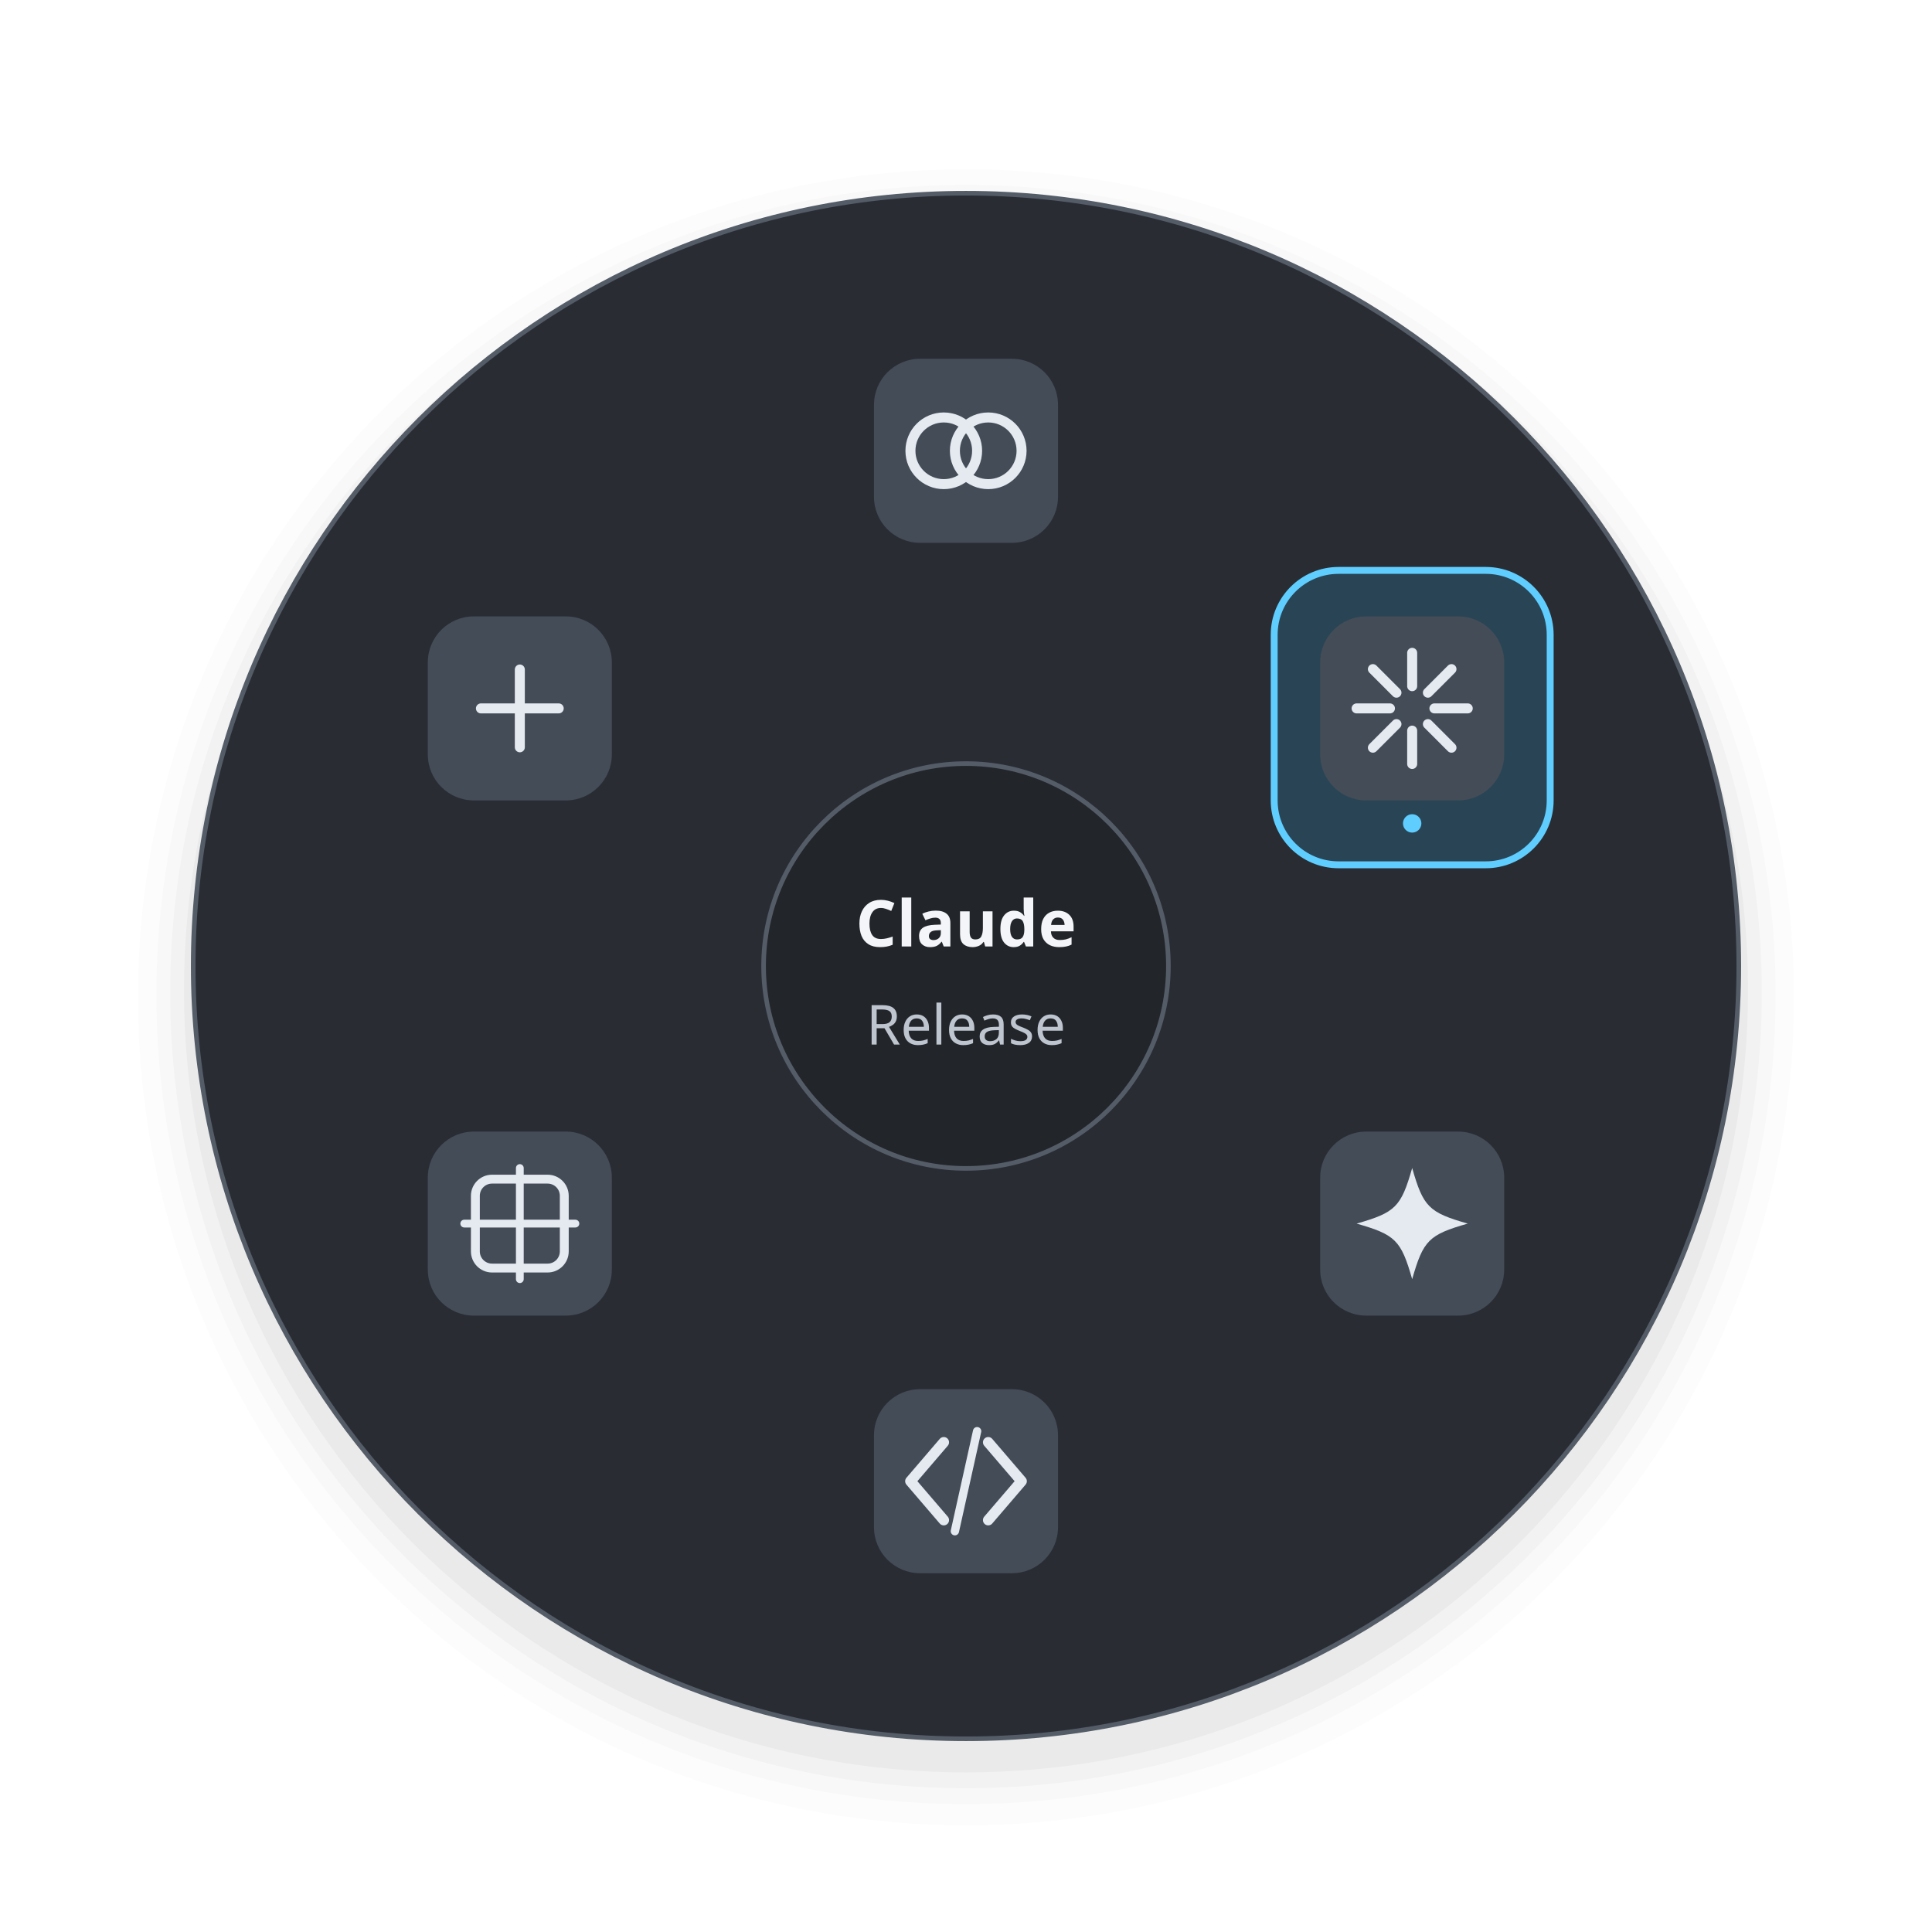
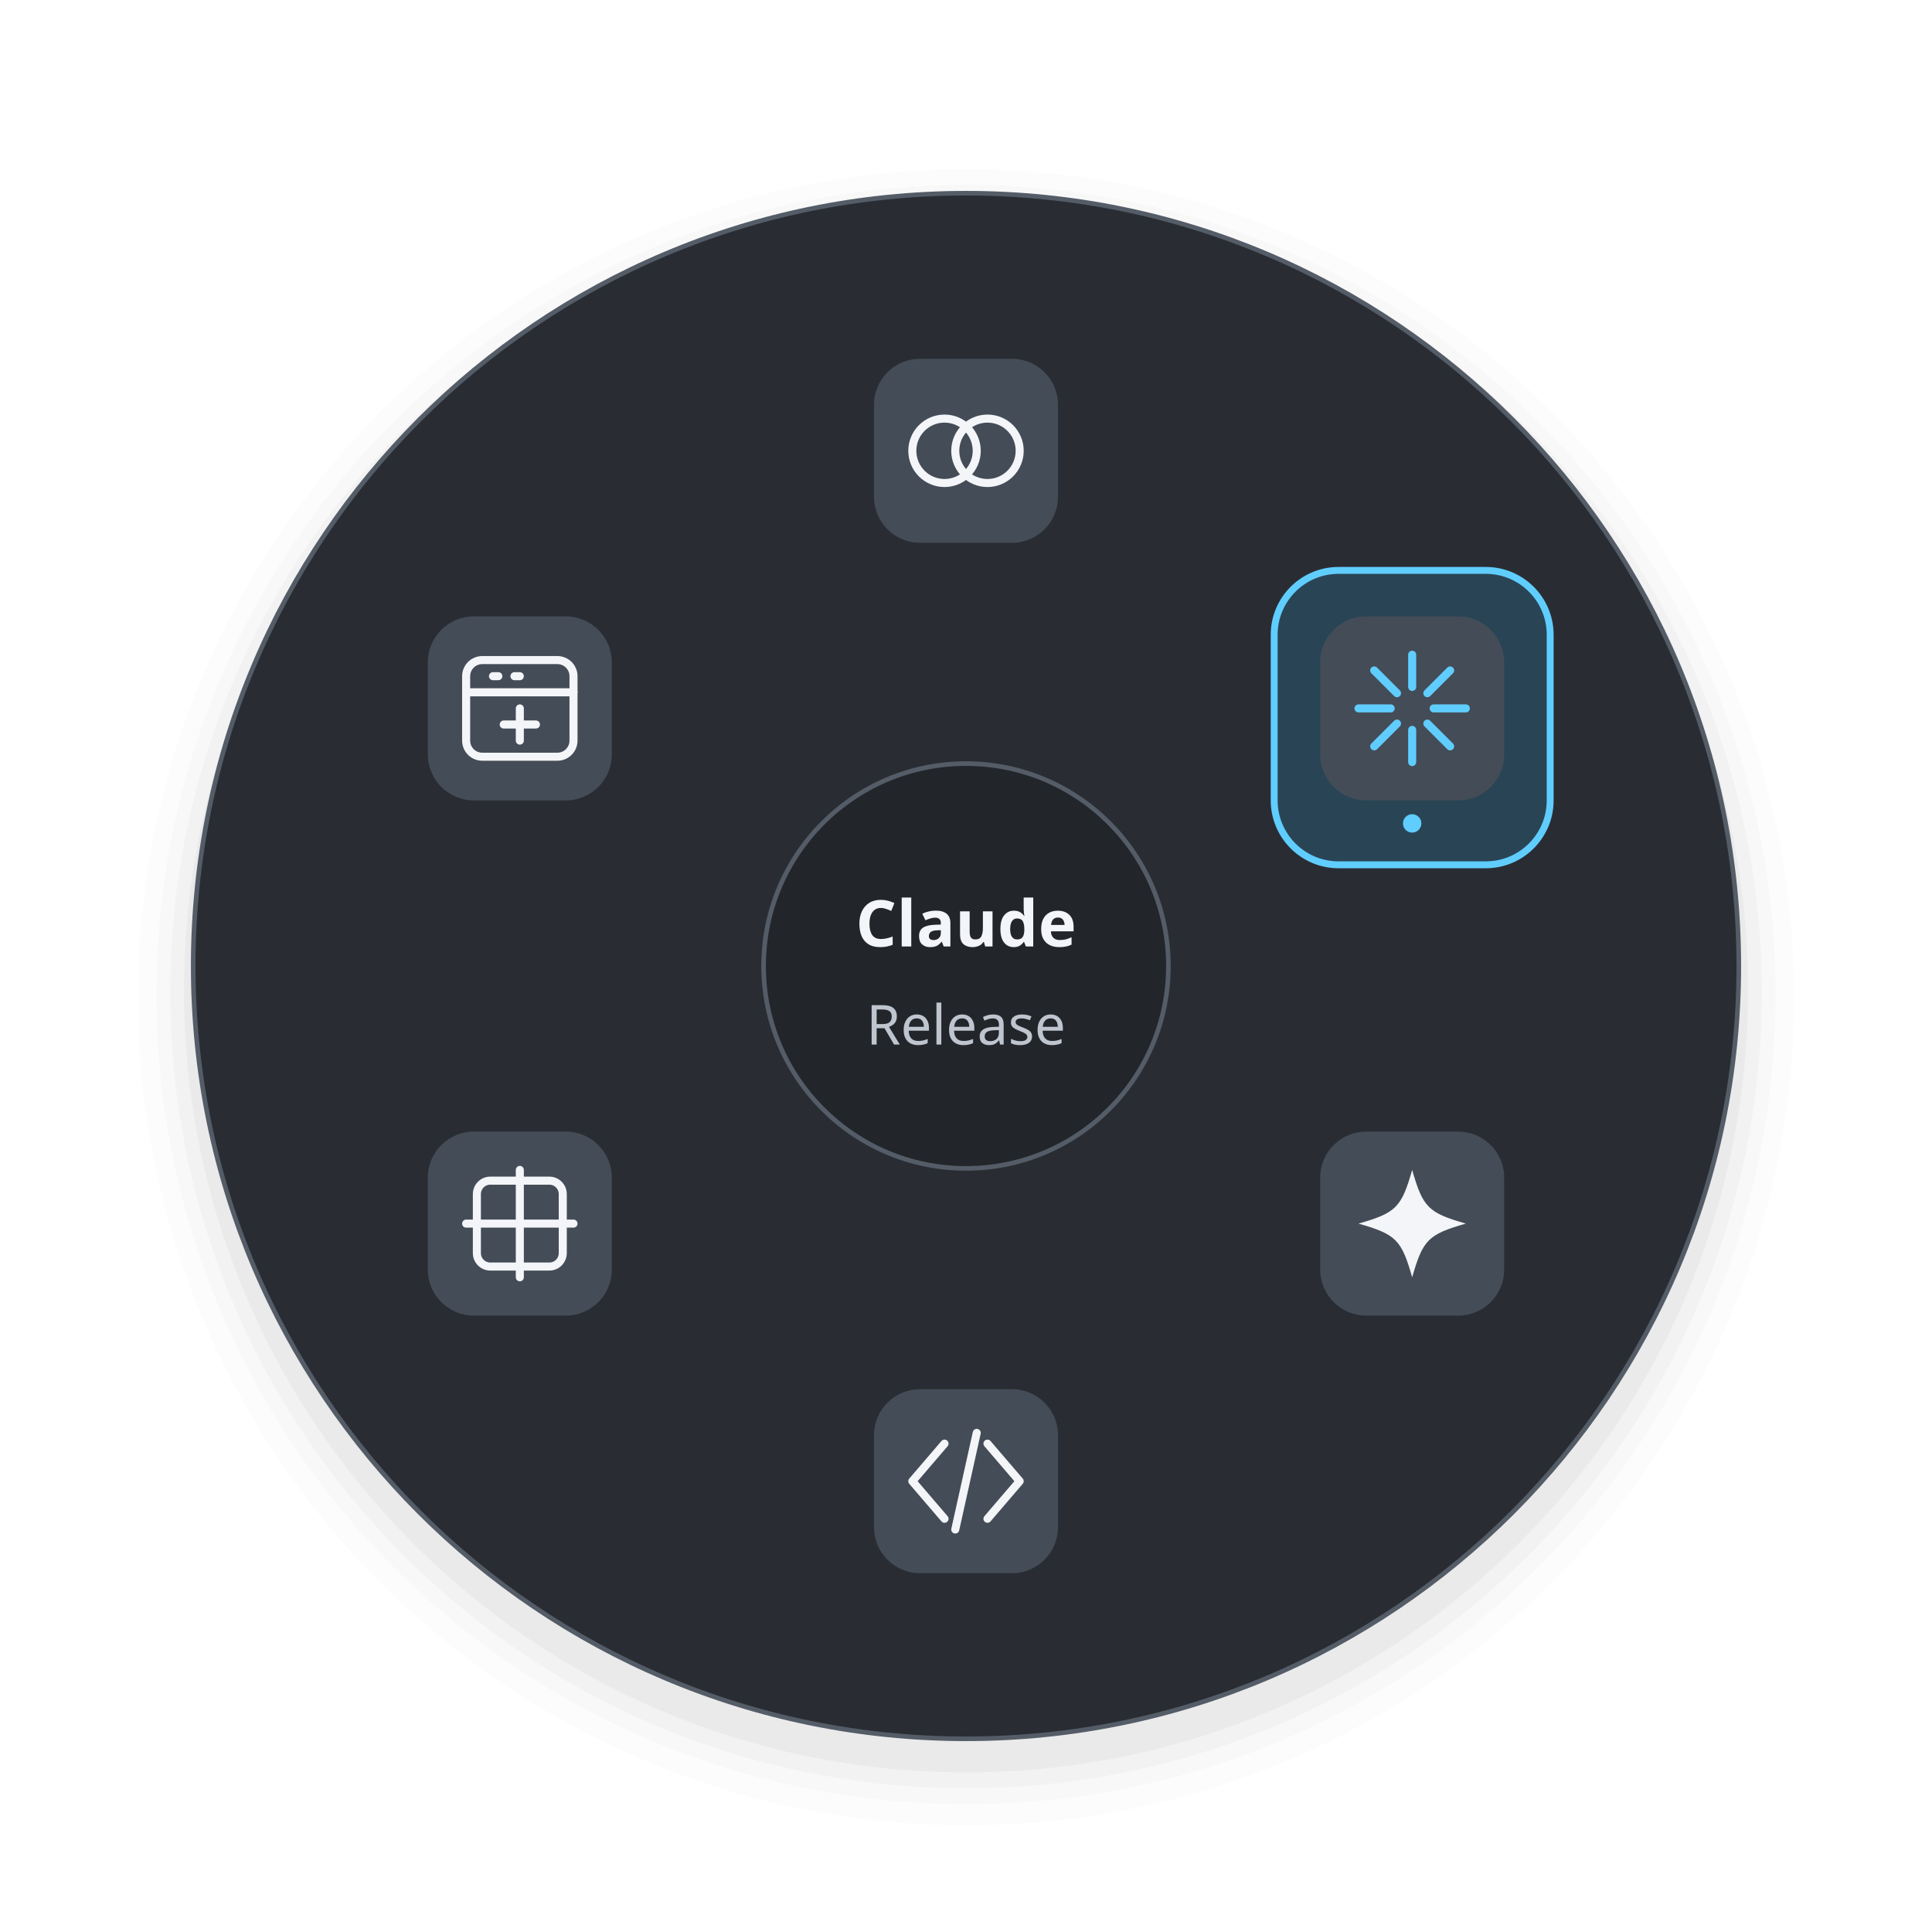
<svg xmlns="http://www.w3.org/2000/svg" width="420" height="420" viewBox="0 0 420 420" role="img">
  <g transform="translate(210 210) scale(1)">
    <circle cx="0" cy="6.8" r="180" fill="#000000" stroke="none" stroke-width="1" stroke-linejoin="round" stroke-linecap="round" opacity="0.012" />
    <circle cx="0" cy="6.2" r="176" fill="#000000" stroke="none" stroke-width="1" stroke-linejoin="round" stroke-linecap="round" opacity="0.019" />
    <circle cx="0" cy="5.75" r="173" fill="#000000" stroke="none" stroke-width="1" stroke-linejoin="round" stroke-linecap="round" opacity="0.026" />
    <circle cx="0" cy="5.3" r="170" fill="#000000" stroke="none" stroke-width="1" stroke-linejoin="round" stroke-linecap="round" opacity="0.034" />
    <circle cx="0" cy="0" r="168" fill="#292D33" stroke="#545C67" stroke-width="1" stroke-linejoin="round" stroke-linecap="round" opacity="1" />
    <rect x="-20" y="-132" width="40" height="40" rx="10" fill="#444C57" stroke="none" stroke-width="1" stroke-linejoin="round" stroke-linecap="round" opacity="1" />
-     <g transform="translate(0 -112) scale(1.208)">
-       <circle cx="-4" cy="0" r="6" fill="none" stroke="#E5EAF0" stroke-width="1.8" stroke-linejoin="round" stroke-linecap="round" opacity="1" />
-       <circle cx="4" cy="0" r="6" fill="none" stroke="#E5EAF0" stroke-width="1.8" stroke-linejoin="round" stroke-linecap="round" opacity="1" />
+     <g transform="translate(0 -112) scale(1.167)">
+       <circle cx="-4" cy="0" r="6" fill="none" stroke="#F3F5F8" stroke-width="1.5" stroke-linejoin="round" stroke-linecap="round" opacity="1" />
+       <circle cx="4" cy="0" r="6" fill="none" stroke="#F3F5F8" stroke-width="1.5" stroke-linejoin="round" stroke-linecap="round" opacity="1" />
    </g>
    <rect x="66.995" y="-86" width="60" height="64" rx="14" fill="#294555" stroke="#60CDFF" stroke-width="1.5" stroke-linejoin="round" stroke-linecap="round" opacity="1" />
    <circle cx="96.995" cy="-31" r="2" fill="#60CDFF" stroke="none" stroke-width="1" stroke-linejoin="round" stroke-linecap="round" opacity="1" />
    <rect x="76.995" y="-76" width="40" height="40" rx="10" fill="#444C57" stroke="none" stroke-width="1" stroke-linejoin="round" stroke-linecap="round" opacity="1" />
-     <g transform="translate(96.995 -56) scale(1.208)">
-       <path d="M4 0 L10 0" fill="none" stroke="#E5EAF0" stroke-width="1.8" stroke-linejoin="round" stroke-linecap="round" opacity="1" />
-       <path d="M2.828 2.828 L7.071 7.071" fill="none" stroke="#E5EAF0" stroke-width="1.8" stroke-linejoin="round" stroke-linecap="round" opacity="1" />
-       <path d="M0 4 L0 10" fill="none" stroke="#E5EAF0" stroke-width="1.8" stroke-linejoin="round" stroke-linecap="round" opacity="1" />
-       <path d="M-2.828 2.828 L-7.071 7.071" fill="none" stroke="#E5EAF0" stroke-width="1.8" stroke-linejoin="round" stroke-linecap="round" opacity="1" />
-       <path d="M-4 0 L-10 0" fill="none" stroke="#E5EAF0" stroke-width="1.8" stroke-linejoin="round" stroke-linecap="round" opacity="1" />
-       <path d="M-2.828 -2.828 L-7.071 -7.071" fill="none" stroke="#E5EAF0" stroke-width="1.8" stroke-linejoin="round" stroke-linecap="round" opacity="1" />
-       <path d="M-0 -4 L-0 -10" fill="none" stroke="#E5EAF0" stroke-width="1.8" stroke-linejoin="round" stroke-linecap="round" opacity="1" />
-       <path d="M2.828 -2.828 L7.071 -7.071" fill="none" stroke="#E5EAF0" stroke-width="1.8" stroke-linejoin="round" stroke-linecap="round" opacity="1" />
+     <g transform="translate(96.995 -56) scale(1.167)">
+       <path d="M4 0 L10 0" fill="none" stroke="#60CDFF" stroke-width="1.5" stroke-linejoin="round" stroke-linecap="round" opacity="1" />
+       <path d="M2.828 2.828 L7.071 7.071" fill="none" stroke="#60CDFF" stroke-width="1.5" stroke-linejoin="round" stroke-linecap="round" opacity="1" />
+       <path d="M0 4 L0 10" fill="none" stroke="#60CDFF" stroke-width="1.5" stroke-linejoin="round" stroke-linecap="round" opacity="1" />
+       <path d="M-2.828 2.828 L-7.071 7.071" fill="none" stroke="#60CDFF" stroke-width="1.5" stroke-linejoin="round" stroke-linecap="round" opacity="1" />
+       <path d="M-4 0 L-10 0" fill="none" stroke="#60CDFF" stroke-width="1.5" stroke-linejoin="round" stroke-linecap="round" opacity="1" />
+       <path d="M-2.828 -2.828 L-7.071 -7.071" fill="none" stroke="#60CDFF" stroke-width="1.5" stroke-linejoin="round" stroke-linecap="round" opacity="1" />
+       <path d="M-0 -4 L-0 -10" fill="none" stroke="#60CDFF" stroke-width="1.5" stroke-linejoin="round" stroke-linecap="round" opacity="1" />
+       <path d="M2.828 -2.828 L7.071 -7.071" fill="none" stroke="#60CDFF" stroke-width="1.5" stroke-linejoin="round" stroke-linecap="round" opacity="1" />
    </g>
    <rect x="76.995" y="36" width="40" height="40" rx="10" fill="#444C57" stroke="none" stroke-width="1" stroke-linejoin="round" stroke-linecap="round" opacity="1" />
-     <g transform="translate(96.995 56) scale(1.208)">
-       <path d="M0 -10 C2 -3 3 -2 10 0 C3 2 2 3 0 10 C-2 3 -3 2 -10 0 C-3 -2 -2 -3 0 -10 Z" fill="#E5EAF0" stroke="none" stroke-width="1" stroke-linejoin="round" stroke-linecap="round" opacity="1" />
+     <g transform="translate(96.995 56) scale(1.167)">
+       <path d="M0 -10 C2 -3 3 -2 10 0 C3 2 2 3 0 10 C-2 3 -3 2 -10 0 C-3 -2 -2 -3 0 -10 Z" fill="#F3F5F8" stroke="none" stroke-width="1" stroke-linejoin="round" stroke-linecap="round" opacity="1" />
    </g>
    <rect x="-20" y="92" width="40" height="40" rx="10" fill="#444C57" stroke="none" stroke-width="1" stroke-linejoin="round" stroke-linecap="round" opacity="1" />
-     <g transform="translate(0 112) scale(1.208)">
-       <path d="M-4 -7 L-10 0 L-4 7" fill="none" stroke="#E5EAF0" stroke-width="1.9" stroke-linejoin="round" stroke-linecap="round" opacity="1" />
-       <path d="M4 -7 L10 0 L4 7" fill="none" stroke="#E5EAF0" stroke-width="1.9" stroke-linejoin="round" stroke-linecap="round" opacity="1" />
-       <path d="M2 -9 L-2 9" fill="none" stroke="#E5EAF0" stroke-width="1.5" stroke-linejoin="round" stroke-linecap="round" opacity="1" />
+     <g transform="translate(0 112) scale(1.167)">
+       <path d="M-4 -7 L-10 0 L-4 7" fill="none" stroke="#F3F5F8" stroke-width="1.5" stroke-linejoin="round" stroke-linecap="round" opacity="1" />
+       <path d="M4 -7 L10 0 L4 7" fill="none" stroke="#F3F5F8" stroke-width="1.5" stroke-linejoin="round" stroke-linecap="round" opacity="1" />
+       <path d="M2 -9 L-2 9" fill="none" stroke="#F3F5F8" stroke-width="1.5" stroke-linejoin="round" stroke-linecap="round" opacity="1" />
    </g>
    <rect x="-116.995" y="36" width="40" height="40" rx="10" fill="#444C57" stroke="none" stroke-width="1" stroke-linejoin="round" stroke-linecap="round" opacity="1" />
-     <g transform="translate(-96.995 56) scale(1.208)">
-       <rect x="-8" y="-8" width="16" height="16" rx="3" fill="none" stroke="#E5EAF0" stroke-width="1.6" stroke-linejoin="round" stroke-linecap="round" opacity="1" />
-       <path d="M0 -10 L0 10" fill="none" stroke="#E5EAF0" stroke-width="1.4" stroke-linejoin="round" stroke-linecap="round" opacity="1" />
-       <path d="M-10 0 L10 0" fill="none" stroke="#E5EAF0" stroke-width="1.4" stroke-linejoin="round" stroke-linecap="round" opacity="1" />
+     <g transform="translate(-96.995 56) scale(1.167)">
+       <rect x="-8" y="-8" width="16" height="16" rx="2.5" fill="none" stroke="#F3F5F8" stroke-width="1.5" stroke-linejoin="round" stroke-linecap="round" opacity="1" />
+       <path d="M0 -10 L0 10" fill="none" stroke="#F3F5F8" stroke-width="1.5" stroke-linejoin="round" stroke-linecap="round" opacity="1" />
+       <path d="M-10 0 L10 0" fill="none" stroke="#F3F5F8" stroke-width="1.5" stroke-linejoin="round" stroke-linecap="round" opacity="1" />
    </g>
    <rect x="-116.995" y="-76" width="40" height="40" rx="10" fill="#444C57" stroke="none" stroke-width="1" stroke-linejoin="round" stroke-linecap="round" opacity="1" />
-     <g transform="translate(-96.995 -56) scale(1.208)">
-       <path d="M-7 0 L7 0" fill="none" stroke="#E5EAF0" stroke-width="1.8" stroke-linejoin="round" stroke-linecap="round" opacity="1" />
-       <path d="M0 -7 L0 7" fill="none" stroke="#E5EAF0" stroke-width="1.8" stroke-linejoin="round" stroke-linecap="round" opacity="1" />
+     <g transform="translate(-96.995 -56) scale(1.167)">
+       <rect x="-10" y="-9" width="20" height="18" rx="3" fill="none" stroke="#F3F5F8" stroke-width="1.5" stroke-linejoin="round" stroke-linecap="round" opacity="1" />
+       <path d="M-10 -3 L10 -3" fill="none" stroke="#F3F5F8" stroke-width="1.5" stroke-linejoin="round" stroke-linecap="round" opacity="1" />
+       <path d="M-5 -6 L-4 -6" fill="none" stroke="#F3F5F8" stroke-width="1.5" stroke-linejoin="round" stroke-linecap="round" opacity="1" />
+       <path d="M-1 -6 L0 -6" fill="none" stroke="#F3F5F8" stroke-width="1.5" stroke-linejoin="round" stroke-linecap="round" opacity="1" />
+       <path d="M-3 3 L3 3" fill="none" stroke="#F3F5F8" stroke-width="1.5" stroke-linejoin="round" stroke-linecap="round" opacity="1" />
+       <path d="M0 0 L0 6" fill="none" stroke="#F3F5F8" stroke-width="1.5" stroke-linejoin="round" stroke-linecap="round" opacity="1" />
    </g>
    <circle cx="0" cy="0" r="44" fill="#22252A" stroke="#545C67" stroke-width="1" stroke-linejoin="round" stroke-linecap="round" opacity="1" />
    <text x="0" y="-4.24" fill="#F3F5F8" font-family="Segoe UI Variable,Segoe UI,Microsoft YaHei,sans-serif" font-size="14" font-weight="600" text-anchor="middle">Claude</text>
    <text x="0" y="17.08" fill="#BEC5CE" font-family="Segoe UI Variable,Segoe UI,Microsoft YaHei,sans-serif" font-size="12" font-weight="400" text-anchor="middle">Release</text>
  </g>
</svg>
